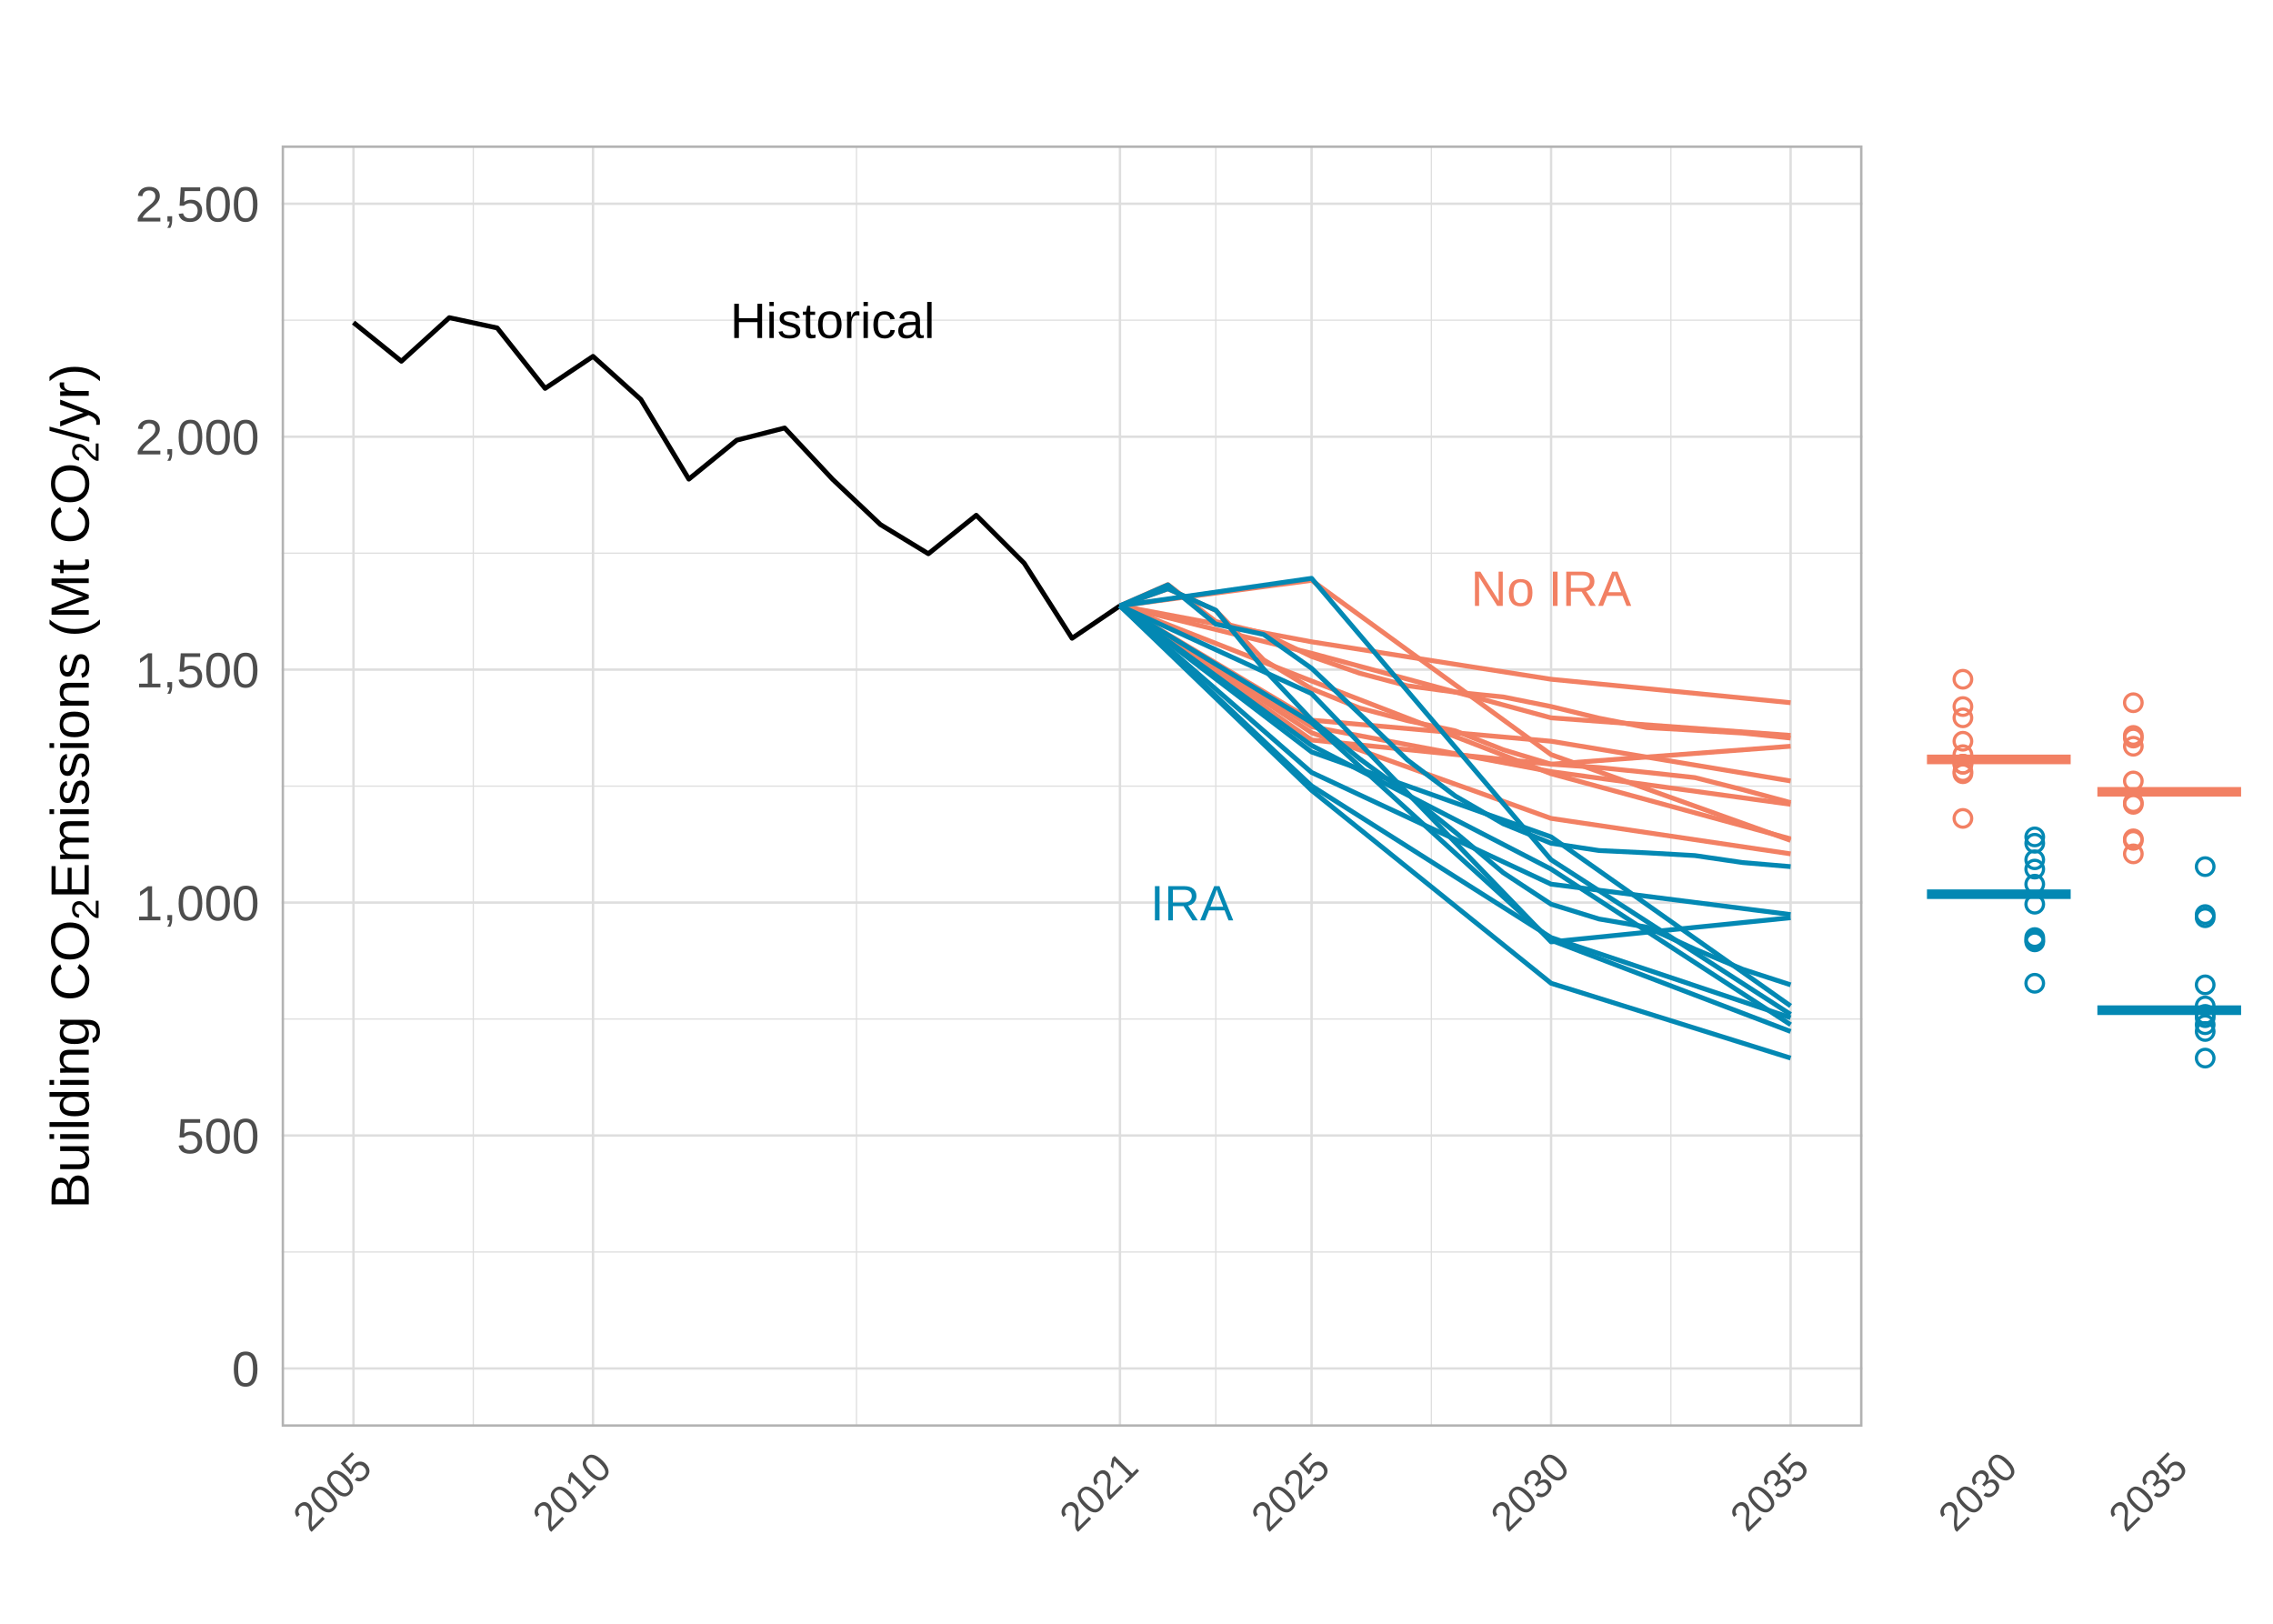
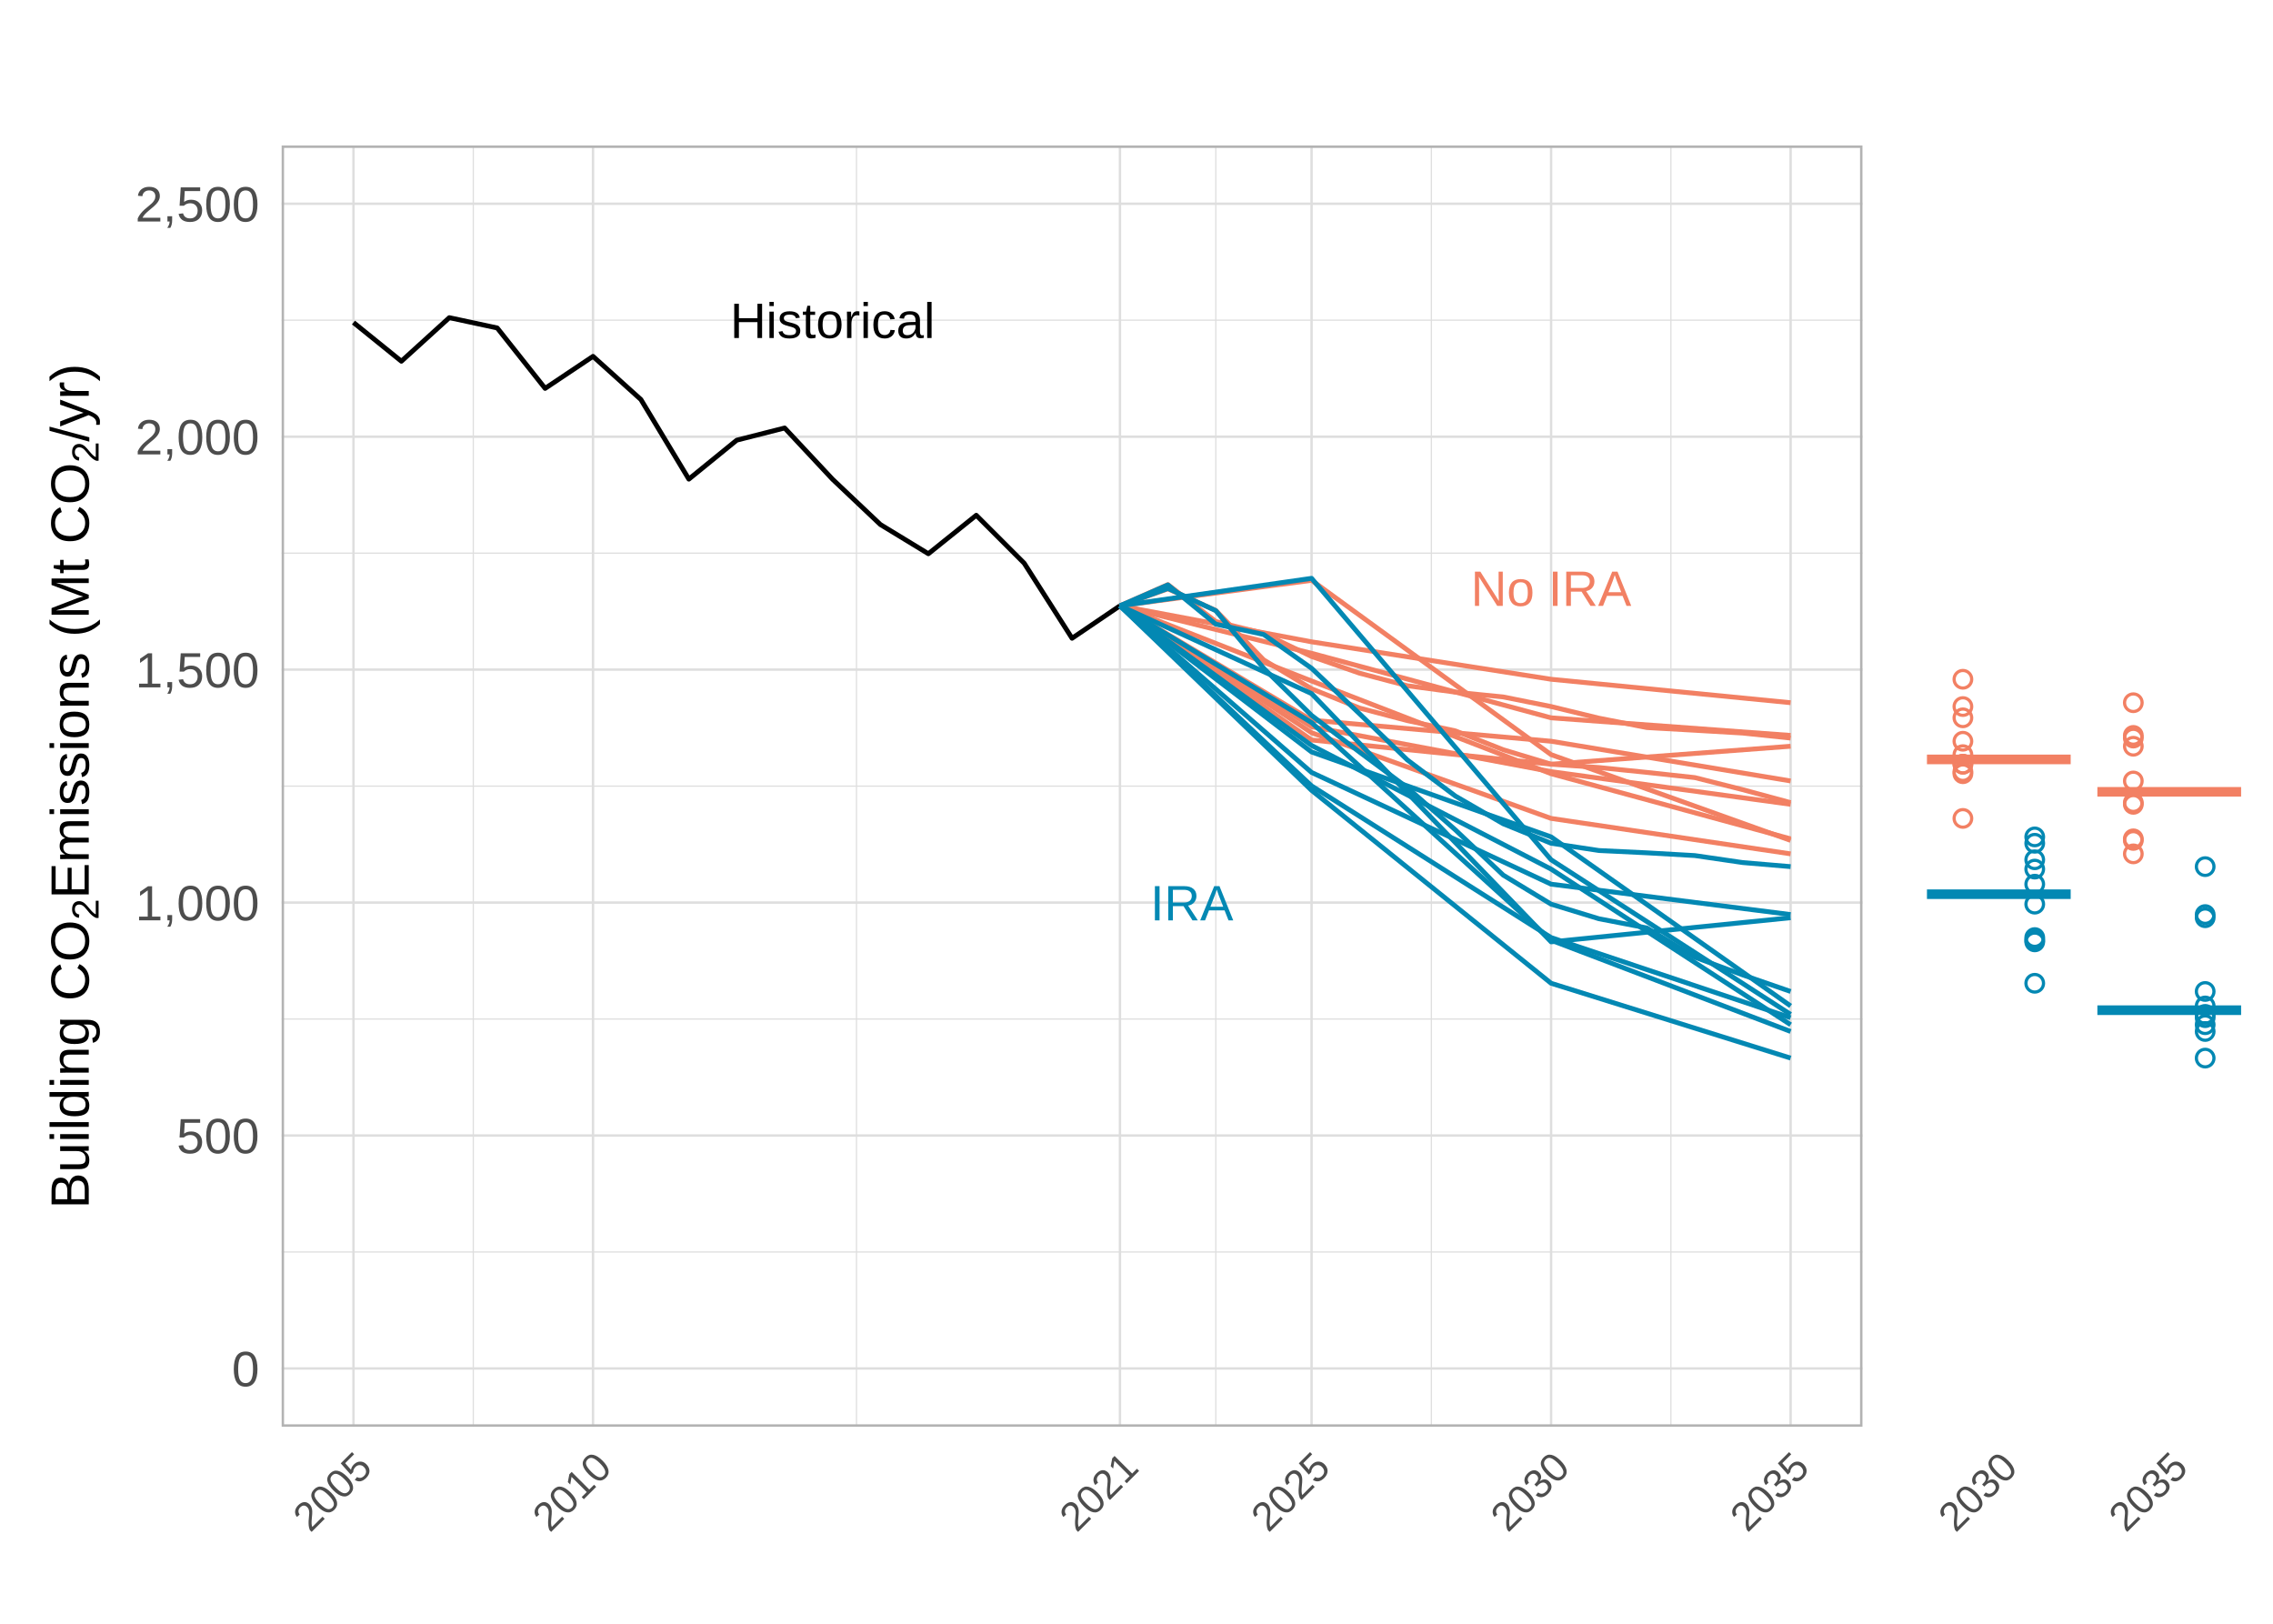
<svg xmlns="http://www.w3.org/2000/svg" class="svglite" width="504.00pt" height="360.00pt" viewBox="0 0 504.00 360.00">
  <defs>
    <style type="text/css">
    .svglite line, .svglite polyline, .svglite polygon, .svglite path, .svglite rect, .svglite circle {
      fill: none;
      stroke: #000000;
      stroke-linecap: round;
      stroke-linejoin: round;
      stroke-miterlimit: 10.00;
    }
    .svglite text {
      white-space: pre;
    }
  </style>
  </defs>
  <rect width="100%" height="100%" style="stroke: none; fill: #FFFFFF;" />
  <defs>
    <clipPath id="cpMC4wMHw1MDQuMDB8MC4wMHwzNjAuMDA=">
      <rect x="0.00" y="0.00" width="504.00" height="360.00" />
    </clipPath>
  </defs>
  <g clip-path="url(#cpMC4wMHw1MDQuMDB8MC4wMHwzNjAuMDA=)">
    <rect x="0.00" y="0.00" width="504.00" height="360.00" style="stroke-width: 1.07; stroke: #FFFFFF; fill: #FFFFFF;" />
  </g>
  <defs>
    <clipPath id="cpNS40OHw0MjIuOTR8NS40OHwzNTQuNTI=">
      <rect x="5.48" y="5.48" width="417.46" height="349.04" />
    </clipPath>
  </defs>
  <g clip-path="url(#cpNS40OHw0MjIuOTR8NS40OHwzNTQuNTI=)">
    <rect x="5.48" y="5.48" width="417.46" height="349.04" style="stroke-width: 1.07; stroke: #FFFFFF; fill: #FFFFFF;" />
  </g>
  <g clip-path="url(#cpMC4wMHw1MDQuMDB8MC4wMHwzNjAuMDA=)">
</g>
  <defs>
    <clipPath id="cpNjIuNDV8NDEyLjk3fDMyLjI2fDMxNi4zMg==">
      <rect x="62.45" y="32.26" width="350.52" height="284.06" />
    </clipPath>
  </defs>
  <g clip-path="url(#cpNjIuNDV8NDEyLjk3fDMyLjI2fDMxNi4zMg==)">
    <rect x="62.45" y="32.26" width="350.52" height="284.06" style="stroke-width: 1.07; stroke: none; fill: #FFFFFF;" />
    <polyline points="62.45,277.58 412.97,277.58 " style="stroke-width: 0.27; stroke: #DEDEDE; stroke-linecap: butt;" />
    <polyline points="62.45,225.93 412.97,225.93 " style="stroke-width: 0.27; stroke: #DEDEDE; stroke-linecap: butt;" />
    <polyline points="62.45,174.29 412.97,174.29 " style="stroke-width: 0.27; stroke: #DEDEDE; stroke-linecap: butt;" />
    <polyline points="62.45,122.64 412.97,122.64 " style="stroke-width: 0.27; stroke: #DEDEDE; stroke-linecap: butt;" />
    <polyline points="62.45,70.99 412.97,70.99 " style="stroke-width: 0.27; stroke: #DEDEDE; stroke-linecap: butt;" />
    <polyline points="104.94,316.32 104.94,32.26 " style="stroke-width: 0.27; stroke: #DEDEDE; stroke-linecap: butt;" />
    <polyline points="189.91,316.32 189.91,32.26 " style="stroke-width: 0.27; stroke: #DEDEDE; stroke-linecap: butt;" />
    <polyline points="269.58,316.32 269.58,32.26 " style="stroke-width: 0.27; stroke: #DEDEDE; stroke-linecap: butt;" />
    <polyline points="317.38,316.32 317.38,32.26 " style="stroke-width: 0.27; stroke: #DEDEDE; stroke-linecap: butt;" />
    <polyline points="370.49,316.32 370.49,32.26 " style="stroke-width: 0.27; stroke: #DEDEDE; stroke-linecap: butt;" />
    <polyline points="62.45,303.40 412.97,303.40 " style="stroke-width: 0.53; stroke: #DEDEDE; stroke-linecap: butt;" />
    <polyline points="62.45,251.76 412.97,251.76 " style="stroke-width: 0.53; stroke: #DEDEDE; stroke-linecap: butt;" />
    <polyline points="62.45,200.11 412.97,200.11 " style="stroke-width: 0.53; stroke: #DEDEDE; stroke-linecap: butt;" />
    <polyline points="62.45,148.46 412.97,148.46 " style="stroke-width: 0.53; stroke: #DEDEDE; stroke-linecap: butt;" />
    <polyline points="62.45,96.82 412.97,96.82 " style="stroke-width: 0.53; stroke: #DEDEDE; stroke-linecap: butt;" />
    <polyline points="62.45,45.17 412.97,45.17 " style="stroke-width: 0.53; stroke: #DEDEDE; stroke-linecap: butt;" />
    <polyline points="78.38,316.32 78.38,32.26 " style="stroke-width: 0.53; stroke: #DEDEDE; stroke-linecap: butt;" />
    <polyline points="131.49,316.32 131.49,32.26 " style="stroke-width: 0.53; stroke: #DEDEDE; stroke-linecap: butt;" />
    <polyline points="248.33,316.32 248.33,32.26 " style="stroke-width: 0.53; stroke: #DEDEDE; stroke-linecap: butt;" />
    <polyline points="290.82,316.32 290.82,32.26 " style="stroke-width: 0.53; stroke: #DEDEDE; stroke-linecap: butt;" />
    <polyline points="343.93,316.32 343.93,32.26 " style="stroke-width: 0.53; stroke: #DEDEDE; stroke-linecap: butt;" />
    <polyline points="397.04,316.32 397.04,32.26 " style="stroke-width: 0.53; stroke: #DEDEDE; stroke-linecap: butt;" />
    <polyline points="78.38,71.51 89.00,80.09 99.63,70.43 110.25,72.71 120.87,86.11 131.49,79.01 142.11,88.58 152.74,106.23 163.36,97.59 173.98,94.89 184.60,106.25 195.22,116.30 205.85,122.77 216.47,114.24 227.09,124.86 237.71,141.51 248.33,134.31 " style="stroke-width: 1.07; stroke-linecap: butt;" />
    <polyline points="248.33,134.31 290.82,150.98 343.93,171.54 397.04,185.98 " style="stroke-width: 1.07; stroke: #F28063; stroke-linecap: butt;" />
    <polyline points="248.33,134.31 290.82,144.84 343.93,159.15 397.04,163.05 " style="stroke-width: 1.07; stroke: #F28063; stroke-linecap: butt;" />
    <polyline points="248.33,134.31 290.82,142.30 343.93,150.60 397.04,155.80 " style="stroke-width: 1.07; stroke: #F28063; stroke-linecap: butt;" />
    <polyline points="248.33,134.31 290.82,159.67 343.93,164.34 397.04,173.15 " style="stroke-width: 1.07; stroke: #F28063; stroke-linecap: butt;" />
    <polyline points="248.33,134.31 290.82,164.07 343.93,169.43 397.04,165.45 " style="stroke-width: 1.07; stroke: #F28063; stroke-linecap: butt;" />
    <polyline points="248.33,134.31 290.82,161.12 343.93,171.08 397.04,178.33 " style="stroke-width: 1.07; stroke: #F28063; stroke-linecap: butt;" />
    <polyline points="248.33,134.31 258.96,130.55 269.58,135.34 280.20,146.30 290.82,152.71 301.44,156.98 312.06,159.77 322.69,162.04 333.31,166.22 343.93,169.43 354.55,170.17 365.17,171.25 375.80,172.40 386.42,175.08 397.04,177.95 " style="stroke-width: 1.07; stroke: #F28063; stroke-linecap: butt;" />
    <polyline points="248.33,134.31 290.82,162.46 343.93,181.45 397.04,189.31 " style="stroke-width: 1.07; stroke: #F28063; stroke-linecap: butt;" />
    <polyline points="248.33,134.31 290.82,128.66 343.93,167.31 397.04,186.33 " style="stroke-width: 1.07; stroke: #F28063; stroke-linecap: butt;" />
    <polyline points="248.33,134.31 258.96,129.61 269.58,137.79 280.20,140.43 290.82,145.55 301.44,149.25 312.06,152.04 322.69,153.46 333.31,154.52 343.93,156.65 354.55,159.23 365.17,161.31 375.80,161.91 386.42,162.53 397.04,163.64 " style="stroke-width: 1.07; stroke: #F28063; stroke-linecap: butt;" />
    <polyline points="248.33,134.31 290.82,175.23 343.93,218.00 397.04,234.59 " style="stroke-width: 1.07; stroke: #0388B3; stroke-linecap: butt;" />
    <polyline points="248.33,134.31 290.82,160.21 343.93,208.46 397.04,228.69 " style="stroke-width: 1.07; stroke: #0388B3; stroke-linecap: butt;" />
    <polyline points="248.33,134.31 290.82,174.24 343.93,207.87 397.04,225.63 " style="stroke-width: 1.07; stroke: #0388B3; stroke-linecap: butt;" />
    <polyline points="248.33,134.31 290.82,171.26 343.93,196.03 397.04,202.77 " style="stroke-width: 1.07; stroke: #0388B3; stroke-linecap: butt;" />
    <polyline points="248.33,134.31 290.82,166.72 343.93,185.55 397.04,223.03 " style="stroke-width: 1.07; stroke: #0388B3; stroke-linecap: butt;" />
    <polyline points="248.33,134.31 290.82,153.78 343.93,208.82 397.04,203.47 " style="stroke-width: 1.07; stroke: #0388B3; stroke-linecap: butt;" />
-     <polyline points="248.33,134.31 258.96,130.53 269.58,135.29 280.20,148.31 290.82,159.57 301.44,168.20 312.06,176.00 322.69,184.53 333.31,193.48 343.93,200.47 354.55,203.75 365.17,205.56 375.80,210.43 386.42,214.90 397.04,218.35 " style="stroke-width: 1.07; stroke: #0388B3; stroke-linecap: butt;" />
+     <polyline points="248.33,134.31 258.96,130.46 269.58,135.39 280.20,148.16 290.82,158.61 301.44,166.74 312.06,174.63 322.69,183.98 333.31,194.02 343.93,200.46 354.55,203.70 365.17,205.74 375.80,212.22 386.42,216.15 397.04,219.82 " style="stroke-width: 1.07; stroke: #0388B3; stroke-linecap: butt;" />
    <polyline points="248.33,134.31 290.82,165.28 343.93,192.69 397.04,227.19 " style="stroke-width: 1.07; stroke: #0388B3; stroke-linecap: butt;" />
    <polyline points="248.33,134.31 290.82,128.22 343.93,190.62 397.04,224.90 " style="stroke-width: 1.07; stroke: #0388B3; stroke-linecap: butt;" />
    <polyline points="248.33,134.31 258.96,129.68 269.58,138.38 280.20,140.67 290.82,148.17 301.44,158.24 312.06,168.49 322.69,176.48 333.31,182.64 343.93,186.96 354.55,188.57 365.17,189.08 375.80,189.69 386.42,191.24 397.04,192.14 " style="stroke-width: 1.07; stroke: #0388B3; stroke-linecap: butt;" />
    <text x="184.60" y="74.94" text-anchor="middle" style="font-size: 11.04px; font-family: &quot;Arial&quot;;" textLength="45.35px" lengthAdjust="spacingAndGlyphs">Historical</text>
    <text x="343.93" y="134.33" text-anchor="middle" style="font-size: 11.04px;fill: #F28063; font-family: &quot;Arial&quot;;" textLength="35.55px" lengthAdjust="spacingAndGlyphs">No IRA</text>
    <text x="264.27" y="204.06" text-anchor="middle" style="font-size: 11.04px;fill: #0388B3; font-family: &quot;Arial&quot;;" textLength="18.39px" lengthAdjust="spacingAndGlyphs">IRA</text>
    <rect x="62.45" y="32.26" width="350.52" height="284.06" style="stroke-width: 1.07; stroke: #B3B3B3;" />
  </g>
  <g clip-path="url(#cpMC4wMHw1MDQuMDB8MC4wMHwzNjAuMDA=)">
    <text x="57.52" y="307.34" text-anchor="end" style="font-size: 11.00px;fill: #4D4D4D; font-family: &quot;Arial&quot;;" textLength="6.12px" lengthAdjust="spacingAndGlyphs">0</text>
    <text x="57.52" y="255.69" text-anchor="end" style="font-size: 11.00px;fill: #4D4D4D; font-family: &quot;Arial&quot;;" textLength="18.36px" lengthAdjust="spacingAndGlyphs">500</text>
    <text x="57.52" y="204.05" text-anchor="end" style="font-size: 11.00px;fill: #4D4D4D; font-family: &quot;Arial&quot;;" textLength="27.54px" lengthAdjust="spacingAndGlyphs">1,000</text>
    <text x="57.52" y="152.40" text-anchor="end" style="font-size: 11.00px;fill: #4D4D4D; font-family: &quot;Arial&quot;;" textLength="27.54px" lengthAdjust="spacingAndGlyphs">1,500</text>
    <text x="57.52" y="100.75" text-anchor="end" style="font-size: 11.00px;fill: #4D4D4D; font-family: &quot;Arial&quot;;" textLength="27.54px" lengthAdjust="spacingAndGlyphs">2,000</text>
    <text x="57.52" y="49.11" text-anchor="end" style="font-size: 11.00px;fill: #4D4D4D; font-family: &quot;Arial&quot;;" textLength="27.54px" lengthAdjust="spacingAndGlyphs">2,500</text>
    <text transform="translate(82.94,325.80) rotate(-45)" text-anchor="end" style="font-size: 9.00px;fill: #4D4D4D; font-family: &quot;Arial&quot;;" textLength="20.02px" lengthAdjust="spacingAndGlyphs">2005</text>
    <text transform="translate(136.05,325.80) rotate(-45)" text-anchor="end" style="font-size: 9.00px;fill: #4D4D4D; font-family: &quot;Arial&quot;;" textLength="20.02px" lengthAdjust="spacingAndGlyphs">2010</text>
    <text transform="translate(252.89,325.80) rotate(-45)" text-anchor="end" style="font-size: 9.00px;fill: #4D4D4D; font-family: &quot;Arial&quot;;" textLength="20.02px" lengthAdjust="spacingAndGlyphs">2021</text>
    <text transform="translate(295.38,325.80) rotate(-45)" text-anchor="end" style="font-size: 9.00px;fill: #4D4D4D; font-family: &quot;Arial&quot;;" textLength="20.02px" lengthAdjust="spacingAndGlyphs">2025</text>
    <text transform="translate(348.49,325.80) rotate(-45)" text-anchor="end" style="font-size: 9.00px;fill: #4D4D4D; font-family: &quot;Arial&quot;;" textLength="20.02px" lengthAdjust="spacingAndGlyphs">2030</text>
    <text transform="translate(401.60,325.80) rotate(-45)" text-anchor="end" style="font-size: 9.00px;fill: #4D4D4D; font-family: &quot;Arial&quot;;" textLength="20.02px" lengthAdjust="spacingAndGlyphs">2035</text>
    <text transform="translate(19.68,267.99) rotate(-90)" style="font-size: 12.00px; font-family: &quot;Arial&quot;;" textLength="54.70px" lengthAdjust="spacingAndGlyphs">Building C</text>
    <text transform="translate(19.68,213.29) rotate(-90)" style="font-size: 12.00px; font-family: &quot;Arial&quot;;" textLength="9.34px" lengthAdjust="spacingAndGlyphs">O</text>
    <text transform="translate(21.86,203.95) rotate(-90)" style="font-size: 8.40px; font-family: &quot;Arial&quot;;" textLength="4.67px" lengthAdjust="spacingAndGlyphs">2</text>
    <text transform="translate(19.68,199.28) rotate(-90)" style="font-size: 12.00px; font-family: &quot;Arial&quot;;" textLength="87.36px" lengthAdjust="spacingAndGlyphs">Emissions (Mt C</text>
    <text transform="translate(19.68,111.92) rotate(-90)" style="font-size: 12.00px; font-family: &quot;Arial&quot;;" textLength="9.34px" lengthAdjust="spacingAndGlyphs">O</text>
    <text transform="translate(21.86,102.58) rotate(-90)" style="font-size: 8.40px; font-family: &quot;Arial&quot;;" textLength="4.67px" lengthAdjust="spacingAndGlyphs">2</text>
    <text transform="translate(19.68,97.92) rotate(-90)" style="font-size: 12.00px; font-family: &quot;Arial&quot;;" textLength="17.33px" lengthAdjust="spacingAndGlyphs">/yr)</text>
  </g>
  <defs>
    <clipPath id="cpNDIyLjk0fDQ2MC43M3w1LjQ4fDM1NC41Mg==">
      <rect x="422.94" y="5.48" width="37.79" height="349.04" />
    </clipPath>
  </defs>
  <g clip-path="url(#cpNDIyLjk0fDQ2MC43M3w1LjQ4fDM1NC41Mg==)">
    <rect x="422.94" y="5.48" width="37.79" height="349.04" style="stroke-width: 1.07; stroke: #FFFFFF; fill: #FFFFFF;" />
  </g>
  <g clip-path="url(#cpMC4wMHw1MDQuMDB8MC4wMHwzNjAuMDA=)">
</g>
  <defs>
    <clipPath id="cpNDI1LjY4fDQ2MC43M3wzMi4yNnwzMTYuMzI=">
      <rect x="425.68" y="32.26" width="35.05" height="284.06" />
    </clipPath>
  </defs>
  <g clip-path="url(#cpNDI1LjY4fDQ2MC43M3wzMi4yNnwzMTYuMzI=)">
    <rect x="425.68" y="32.26" width="35.05" height="284.06" style="stroke-width: 1.07; stroke: none; fill: #FFFFFF;" />
    <circle cx="451.17" cy="208.46" r="1.95" style="stroke-width: 0.71; stroke: #0388B3;" />
    <circle cx="435.24" cy="159.15" r="1.95" style="stroke-width: 0.71; stroke: #F28063;" />
    <circle cx="451.17" cy="207.87" r="1.95" style="stroke-width: 0.71; stroke: #0388B3;" />
    <circle cx="435.24" cy="150.60" r="1.95" style="stroke-width: 0.71; stroke: #F28063;" />
    <circle cx="451.17" cy="196.03" r="1.95" style="stroke-width: 0.71; stroke: #0388B3;" />
    <circle cx="435.24" cy="164.34" r="1.95" style="stroke-width: 0.71; stroke: #F28063;" />
    <circle cx="451.17" cy="185.55" r="1.95" style="stroke-width: 0.71; stroke: #0388B3;" />
    <circle cx="435.24" cy="169.43" r="1.95" style="stroke-width: 0.71; stroke: #F28063;" />
    <circle cx="451.17" cy="186.96" r="1.95" style="stroke-width: 0.71; stroke: #0388B3;" />
    <circle cx="435.24" cy="156.65" r="1.95" style="stroke-width: 0.71; stroke: #F28063;" />
-     <circle cx="451.17" cy="200.47" r="1.95" style="stroke-width: 0.71; stroke: #0388B3;" />
+     <circle cx="451.17" cy="200.46" r="1.95" style="stroke-width: 0.71; stroke: #0388B3;" />
    <circle cx="435.24" cy="169.43" r="1.95" style="stroke-width: 0.71; stroke: #F28063;" />
    <circle cx="451.17" cy="208.82" r="1.95" style="stroke-width: 0.71; stroke: #0388B3;" />
    <circle cx="435.24" cy="171.08" r="1.95" style="stroke-width: 0.71; stroke: #F28063;" />
    <circle cx="451.17" cy="192.69" r="1.95" style="stroke-width: 0.71; stroke: #0388B3;" />
    <circle cx="435.24" cy="181.45" r="1.95" style="stroke-width: 0.71; stroke: #F28063;" />
    <circle cx="451.17" cy="190.62" r="1.95" style="stroke-width: 0.71; stroke: #0388B3;" />
    <circle cx="435.24" cy="167.31" r="1.95" style="stroke-width: 0.71; stroke: #F28063;" />
    <circle cx="451.17" cy="218.00" r="1.95" style="stroke-width: 0.71; stroke: #0388B3;" />
    <circle cx="435.24" cy="171.54" r="1.95" style="stroke-width: 0.71; stroke: #F28063;" />
    <line x1="427.27" y1="168.37" x2="459.14" y2="168.37" style="stroke-width: 2.13; stroke: #F28063; stroke-linecap: butt;" />
    <line x1="427.27" y1="198.25" x2="459.14" y2="198.25" style="stroke-width: 2.13; stroke: #0388B3; stroke-linecap: butt;" />
  </g>
  <g clip-path="url(#cpMC4wMHw1MDQuMDB8MC4wMHwzNjAuMDA=)">
    <text transform="translate(447.76,325.80) rotate(-45)" text-anchor="end" style="font-size: 9.00px;fill: #4D4D4D; font-family: &quot;Arial&quot;;" textLength="20.02px" lengthAdjust="spacingAndGlyphs">2030</text>
  </g>
  <defs>
    <clipPath id="cpNDYwLjczfDQ5OC41Mnw1LjQ4fDM1NC41Mg==">
      <rect x="460.73" y="5.48" width="37.79" height="349.04" />
    </clipPath>
  </defs>
  <g clip-path="url(#cpNDYwLjczfDQ5OC41Mnw1LjQ4fDM1NC41Mg==)">
    <rect x="460.73" y="5.48" width="37.79" height="349.04" style="stroke-width: 1.07; stroke: #FFFFFF; fill: #FFFFFF;" />
  </g>
  <g clip-path="url(#cpMC4wMHw1MDQuMDB8MC4wMHwzNjAuMDA=)">
</g>
  <defs>
    <clipPath id="cpNDYzLjQ3fDQ5OC41MnwzMi4yNnwzMTYuMzI=">
      <rect x="463.47" y="32.26" width="35.05" height="284.06" />
    </clipPath>
  </defs>
  <g clip-path="url(#cpNDYzLjQ3fDQ5OC41MnwzMi4yNnwzMTYuMzI=)">
    <rect x="463.47" y="32.26" width="35.05" height="284.06" style="stroke-width: 1.07; stroke: none; fill: #FFFFFF;" />
    <circle cx="488.96" cy="228.69" r="1.95" style="stroke-width: 0.71; stroke: #0388B3;" />
    <circle cx="473.03" cy="163.05" r="1.95" style="stroke-width: 0.71; stroke: #F28063;" />
    <circle cx="488.96" cy="225.63" r="1.95" style="stroke-width: 0.71; stroke: #0388B3;" />
    <circle cx="473.03" cy="155.80" r="1.95" style="stroke-width: 0.71; stroke: #F28063;" />
    <circle cx="488.96" cy="202.77" r="1.95" style="stroke-width: 0.71; stroke: #0388B3;" />
    <circle cx="473.03" cy="173.15" r="1.95" style="stroke-width: 0.71; stroke: #F28063;" />
    <circle cx="488.96" cy="223.03" r="1.95" style="stroke-width: 0.71; stroke: #0388B3;" />
    <circle cx="473.03" cy="165.45" r="1.95" style="stroke-width: 0.71; stroke: #F28063;" />
    <circle cx="488.96" cy="192.14" r="1.95" style="stroke-width: 0.71; stroke: #0388B3;" />
    <circle cx="473.03" cy="163.64" r="1.95" style="stroke-width: 0.71; stroke: #F28063;" />
-     <circle cx="488.96" cy="218.35" r="1.95" style="stroke-width: 0.71; stroke: #0388B3;" />
+     <circle cx="488.96" cy="219.82" r="1.95" style="stroke-width: 0.71; stroke: #0388B3;" />
    <circle cx="473.03" cy="177.95" r="1.95" style="stroke-width: 0.71; stroke: #F28063;" />
    <circle cx="488.96" cy="203.47" r="1.95" style="stroke-width: 0.71; stroke: #0388B3;" />
    <circle cx="473.03" cy="178.33" r="1.95" style="stroke-width: 0.71; stroke: #F28063;" />
    <circle cx="488.96" cy="227.19" r="1.95" style="stroke-width: 0.71; stroke: #0388B3;" />
    <circle cx="473.03" cy="189.31" r="1.95" style="stroke-width: 0.71; stroke: #F28063;" />
    <circle cx="488.96" cy="224.90" r="1.95" style="stroke-width: 0.71; stroke: #0388B3;" />
    <circle cx="473.03" cy="186.33" r="1.95" style="stroke-width: 0.71; stroke: #F28063;" />
    <circle cx="488.96" cy="234.59" r="1.95" style="stroke-width: 0.71; stroke: #0388B3;" />
    <circle cx="473.03" cy="185.98" r="1.95" style="stroke-width: 0.71; stroke: #F28063;" />
    <line x1="465.06" y1="175.55" x2="496.93" y2="175.55" style="stroke-width: 2.13; stroke: #F28063; stroke-linecap: butt;" />
    <line x1="465.06" y1="223.97" x2="496.93" y2="223.97" style="stroke-width: 2.13; stroke: #0388B3; stroke-linecap: butt;" />
  </g>
  <g clip-path="url(#cpMC4wMHw1MDQuMDB8MC4wMHwzNjAuMDA=)">
    <text transform="translate(485.55,325.80) rotate(-45)" text-anchor="end" style="font-size: 9.00px;fill: #4D4D4D; font-family: &quot;Arial&quot;;" textLength="20.02px" lengthAdjust="spacingAndGlyphs">2035</text>
  </g>
</svg>
